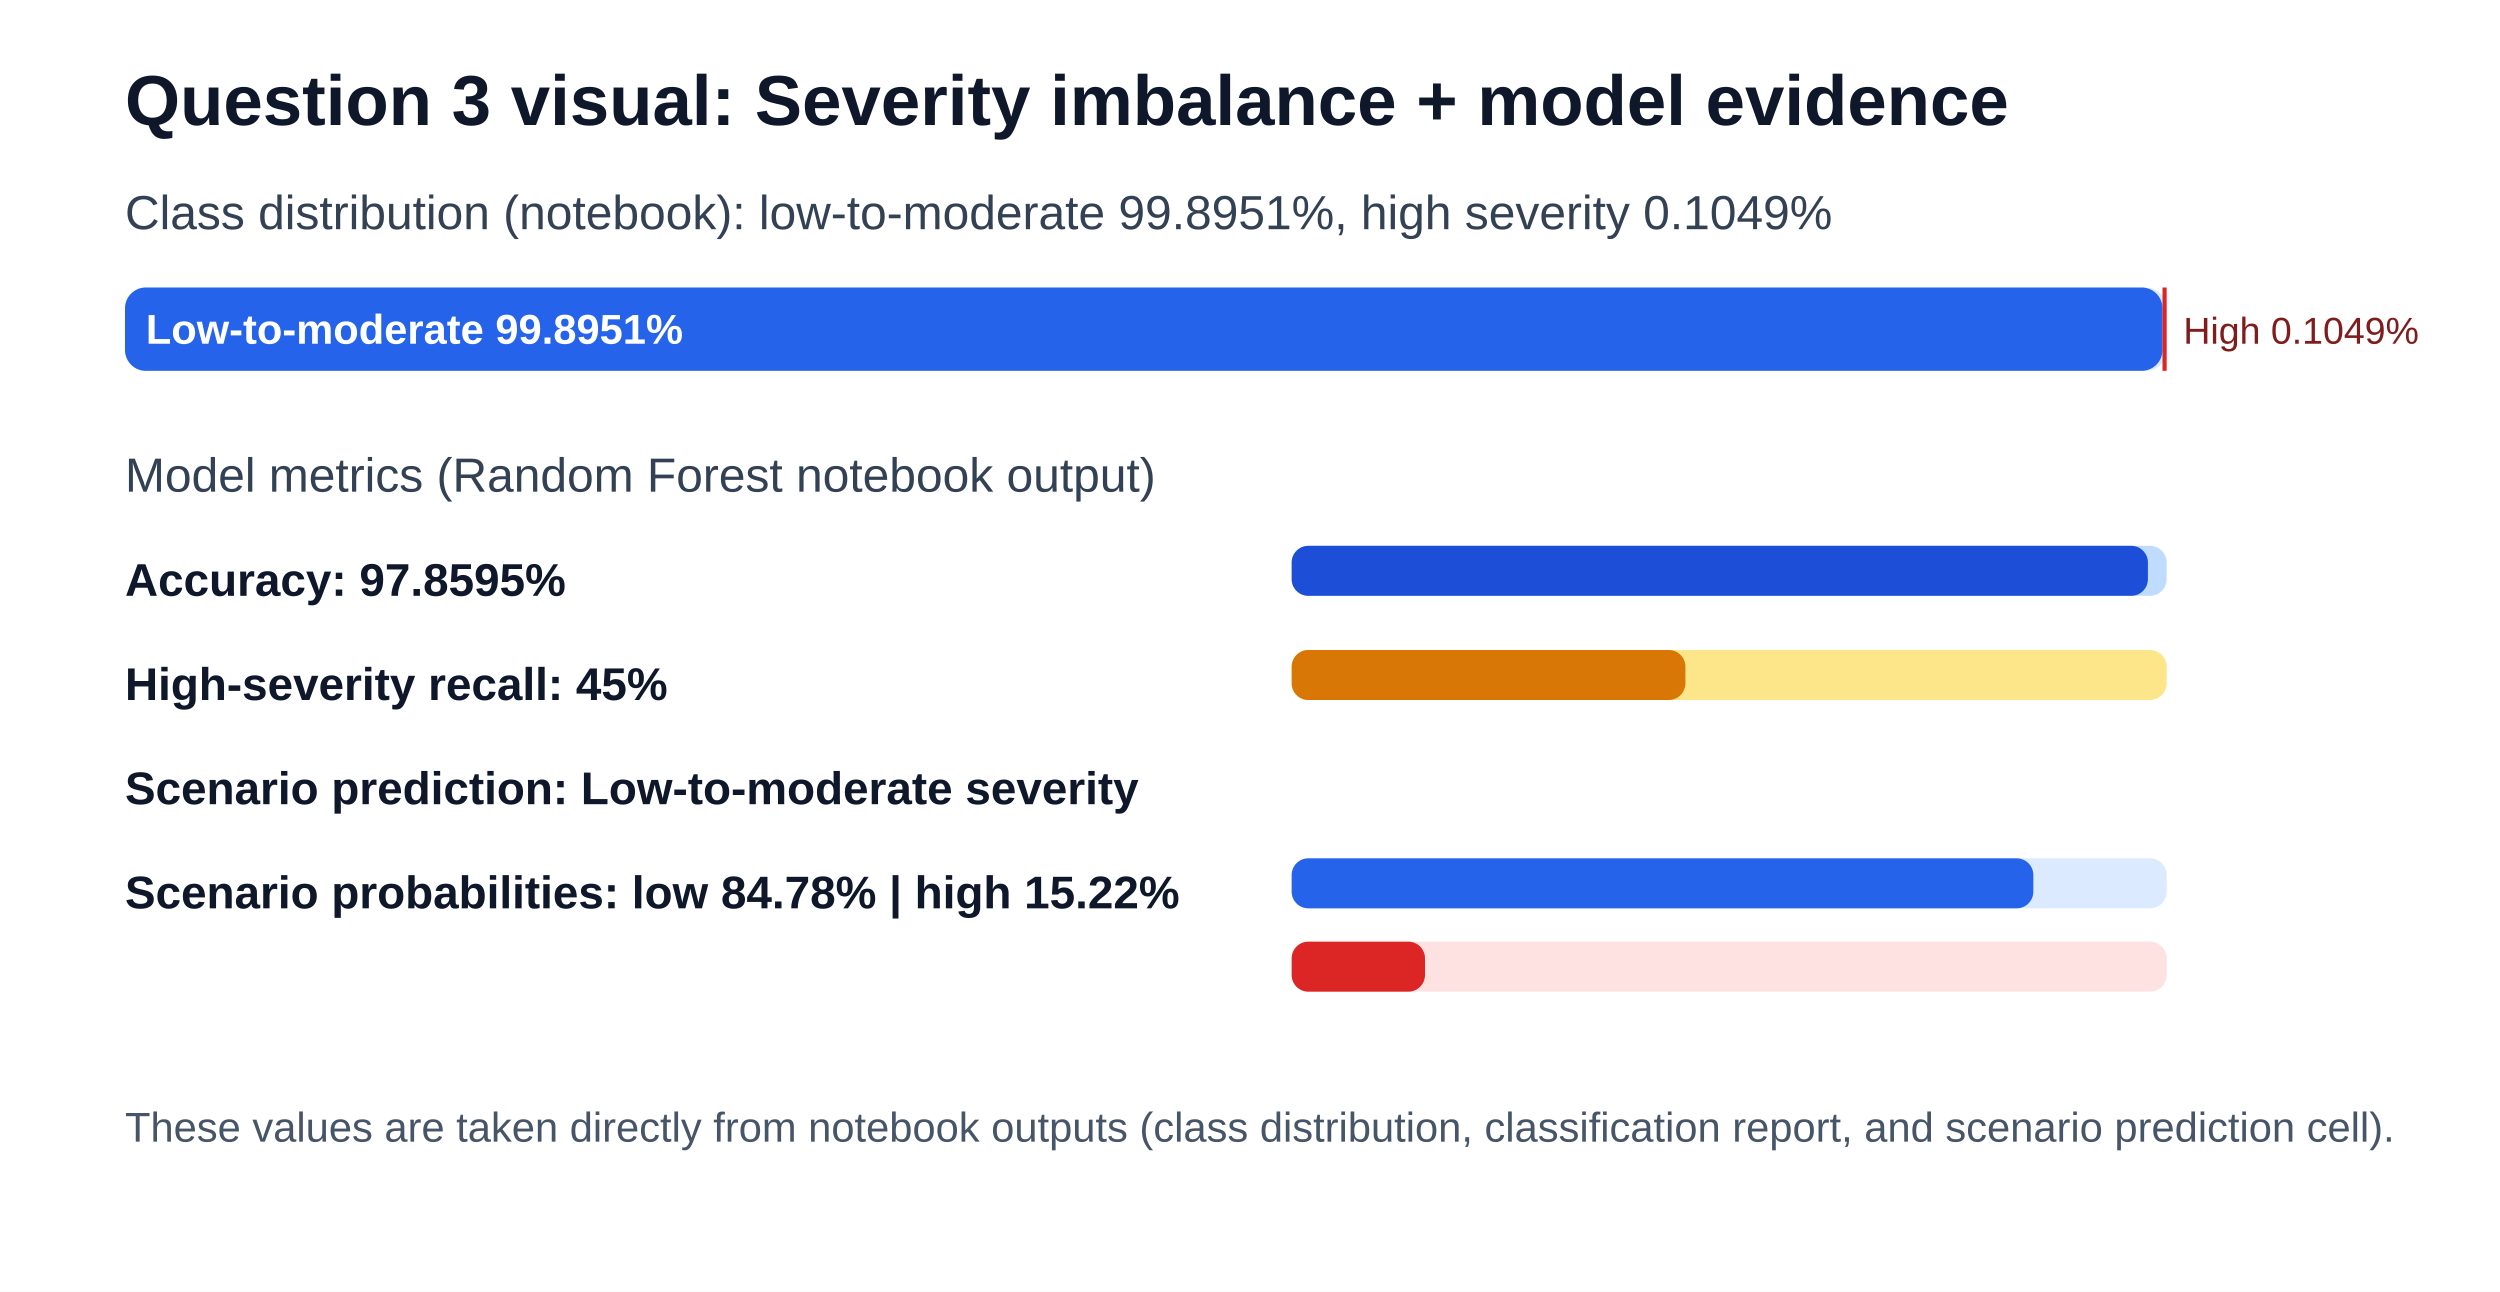
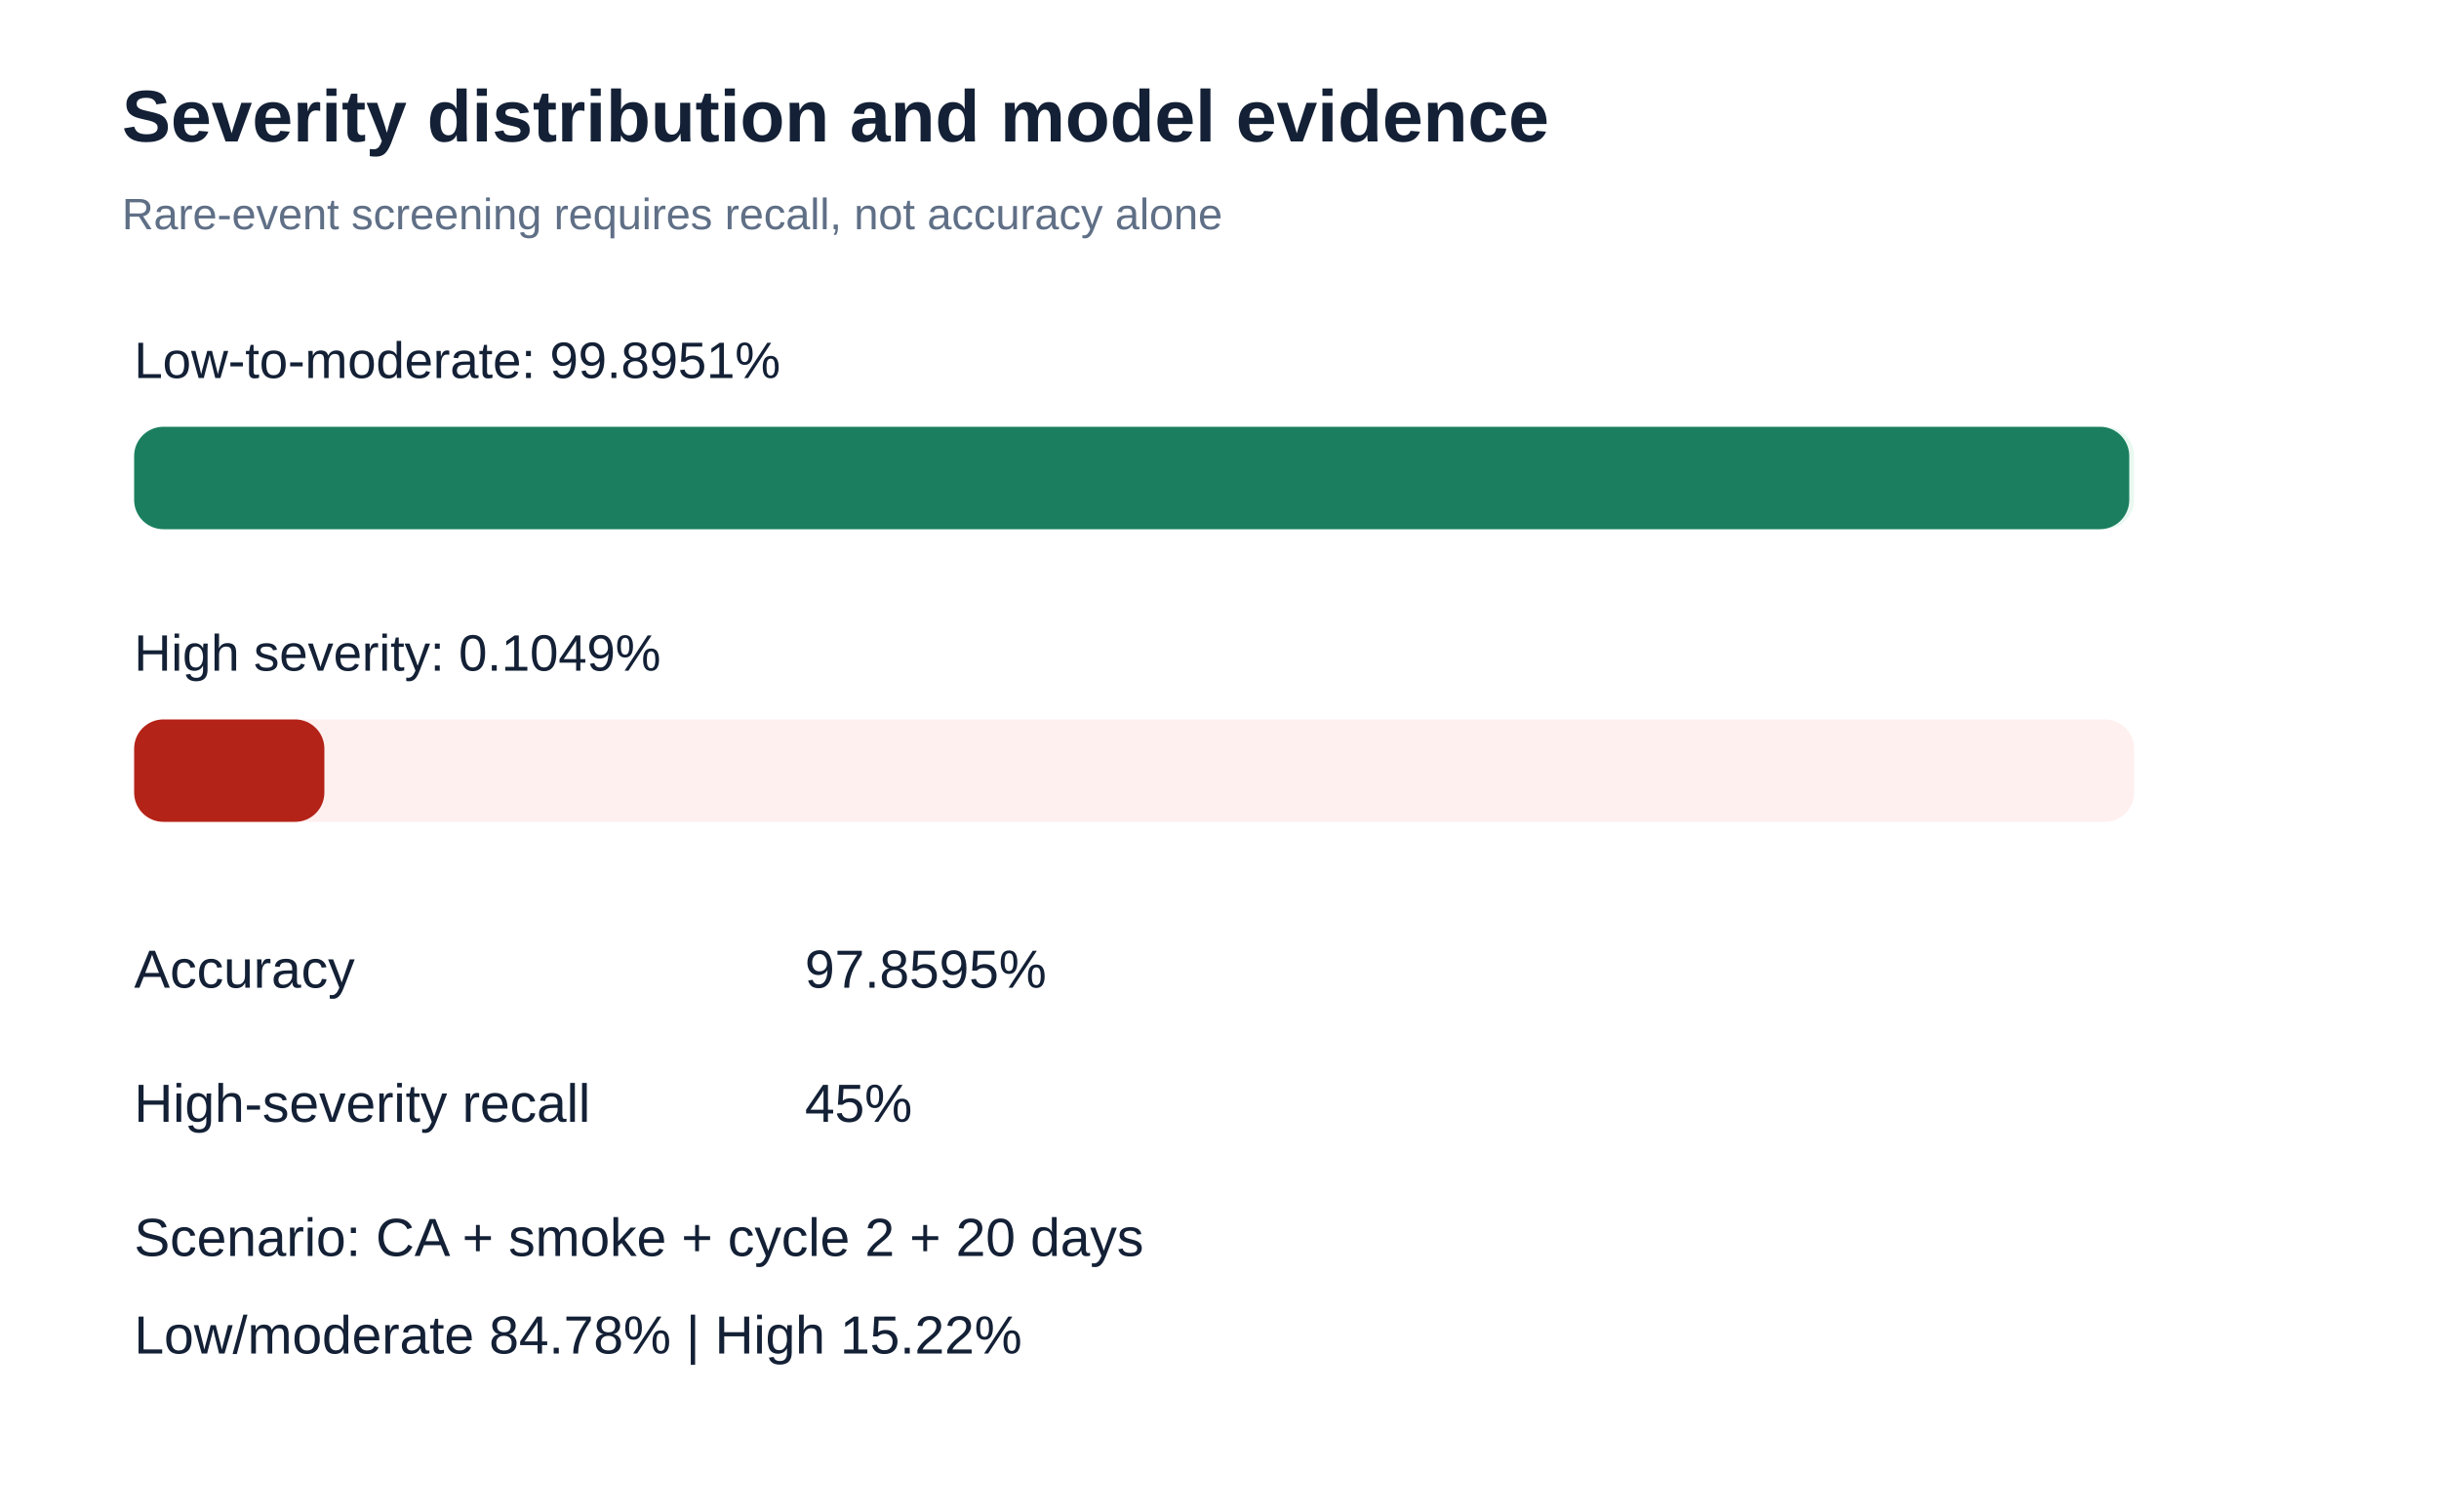
- <svg xmlns="http://www.w3.org/2000/svg" width="1200" height="620" viewBox="0 0 1200 620" role="img" aria-labelledby="q3t q3d">
-   <rect width="1200" height="620" fill="#ffffff" />
-   <text x="60" y="60" font-family="Arial, sans-serif" font-size="34" font-weight="700" fill="#0f172a">Question 3 visual: Severity imbalance + model evidence</text>
-   <text x="60" y="110" font-family="Arial, sans-serif" font-size="23" fill="#334155">Class distribution (notebook): low-to-moderate 99.8951%, high severity 0.1049%</text>
-   <rect x="60" y="138" width="980" height="40" rx="10" fill="#dbeafe" />
-   <rect x="60" y="138" width="978" height="40" rx="10" fill="#2563eb" />
-   <rect x="1038" y="138" width="2" height="40" fill="#dc2626" />
-   <text x="70" y="165" font-family="Arial, sans-serif" font-size="20" fill="#ffffff" font-weight="700">Low-to-moderate 99.8951%</text>
-   <text x="1048" y="165" font-family="Arial, sans-serif" font-size="18" fill="#7f1d1d">High 0.1049%</text>
-   <text x="60" y="236" font-family="Arial, sans-serif" font-size="23" fill="#334155">Model metrics (Random Forest notebook output)</text>
-   <g font-family="Arial, sans-serif" font-size="22" fill="#0f172a" font-weight="600">
-     <text x="60" y="286">Accuracy: 97.8595%</text>
-     <text x="60" y="336">High-severity recall: 45%</text>
-     <text x="60" y="386">Scenario prediction: Low-to-moderate severity</text>
-     <text x="60" y="436">Scenario probabilities: low 84.78% | high 15.22%</text>
+ <svg xmlns="http://www.w3.org/2000/svg" viewBox="0 0 1000 620" role="img" aria-labelledby="title desc">
+   <rect width="1000" height="620" fill="#ffffff" />
+   <text x="50" y="58" font-family="Arial, sans-serif" font-size="30" font-weight="700" fill="#132035">Severity distribution and model evidence</text>
+   <text x="50" y="94" font-family="Arial, sans-serif" font-size="18" fill="#5f6f86">Rare-event screening requires recall, not accuracy alone</text>
+   <text x="55" y="155" font-family="Arial, sans-serif" font-size="21" fill="#132035">Low-to-moderate: 99.8951%</text>
+   <rect x="55" y="175" width="820" height="42" rx="12" fill="#e9f9f1" />
+   <rect x="55" y="175" width="818" height="42" rx="12" fill="#1b7f5f" />
+   <text x="55" y="275" font-family="Arial, sans-serif" font-size="21" fill="#132035">High severity: 0.1049%</text>
+   <rect x="55" y="295" width="820" height="42" rx="12" fill="#fff0f0" />
+   <rect x="55" y="295" width="78" height="42" rx="12" fill="#b42318" />
+   <g font-family="Arial, sans-serif" font-size="22" fill="#132035">
+     <text x="55" y="405">Accuracy</text>
+     <text x="330" y="405">97.8595%</text>
+     <text x="55" y="460">High-severity recall</text>
+     <text x="330" y="460">45%</text>
+     <text x="55" y="515">Scenario: CA + smoke + cycle 2 + 20 days</text>
+     <text x="55" y="555">Low/moderate 84.78% | High 15.22%</text>
  </g>
-   <rect x="620" y="262" width="420" height="24" rx="8" fill="#bfdbfe" />
-   <rect x="620" y="262" width="411" height="24" rx="8" fill="#1d4ed8" />
-   <rect x="620" y="312" width="420" height="24" rx="8" fill="#fde68a" />
-   <rect x="620" y="312" width="189" height="24" rx="8" fill="#d97706" />
-   <rect x="620" y="412" width="420" height="24" rx="8" fill="#dbeafe" />
-   <rect x="620" y="412" width="356" height="24" rx="8" fill="#2563eb" />
-   <rect x="620" y="452" width="420" height="24" rx="8" fill="#fee2e2" />
-   <rect x="620" y="452" width="64" height="24" rx="8" fill="#dc2626" />
-   <text x="60" y="548" font-family="Arial, sans-serif" font-size="20" fill="#475569">These values are taken directly from notebook outputs (class distribution, classification report, and scenario prediction cell).</text>
</svg>
